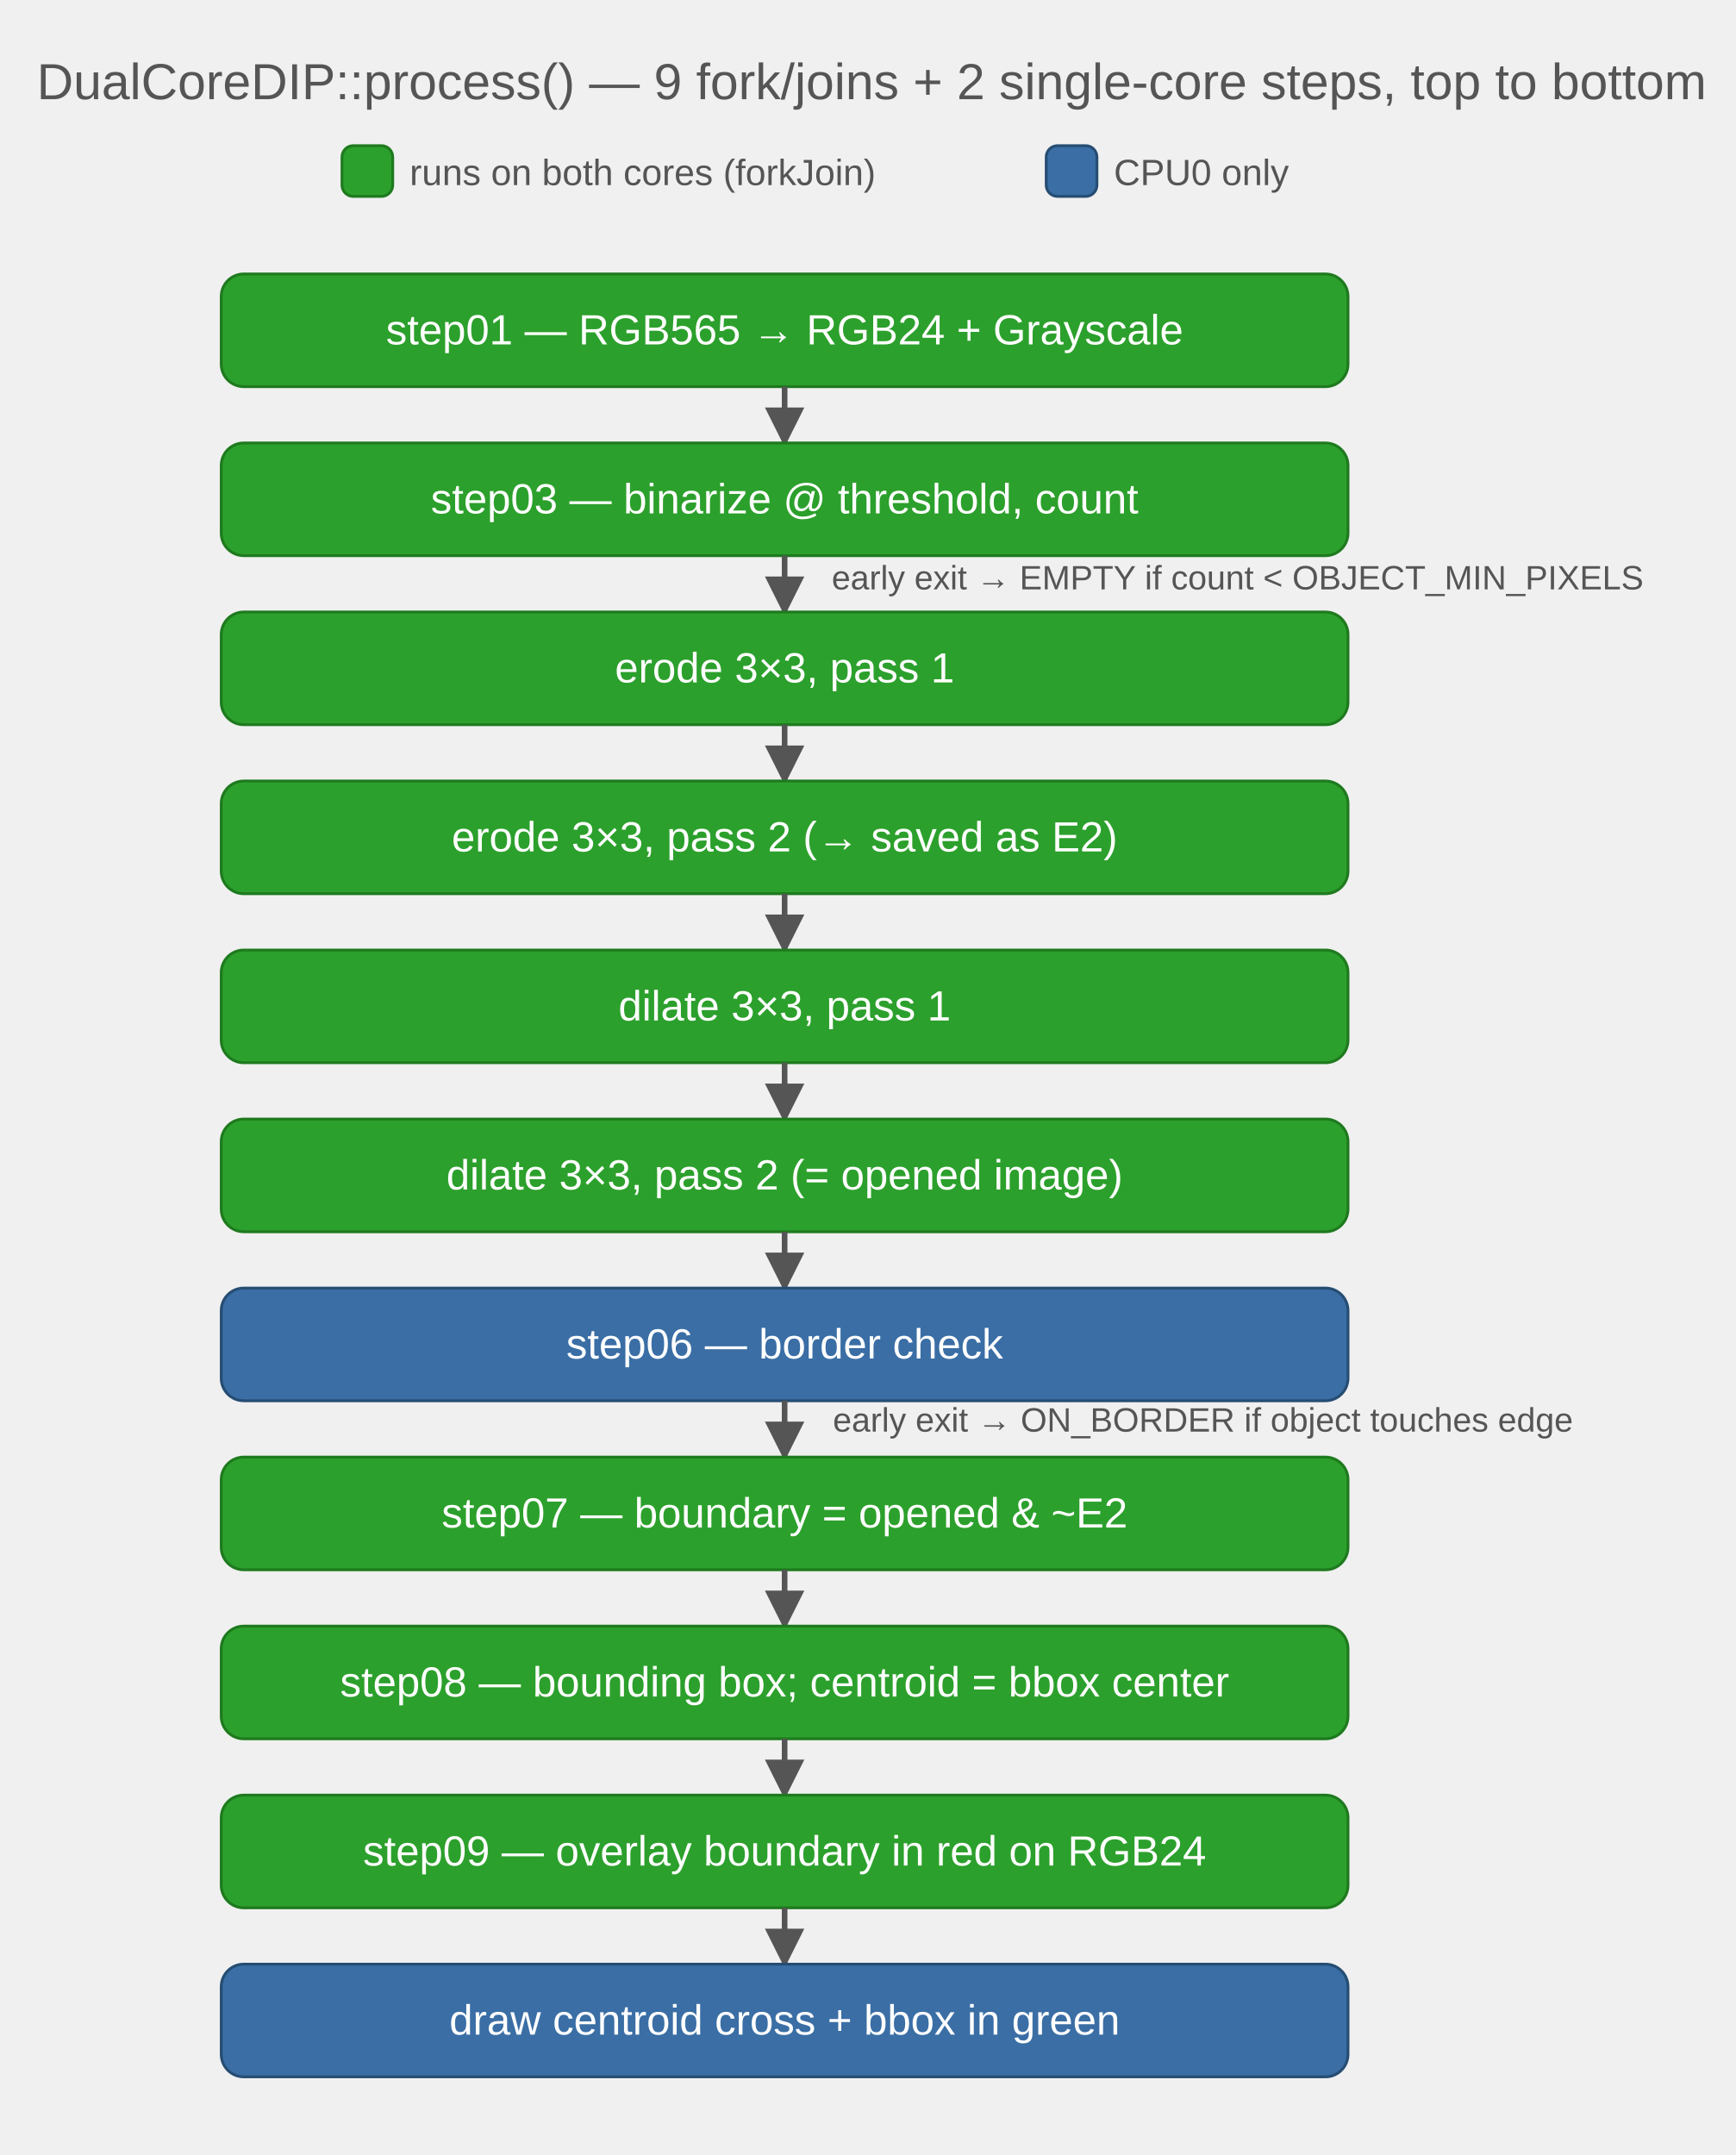
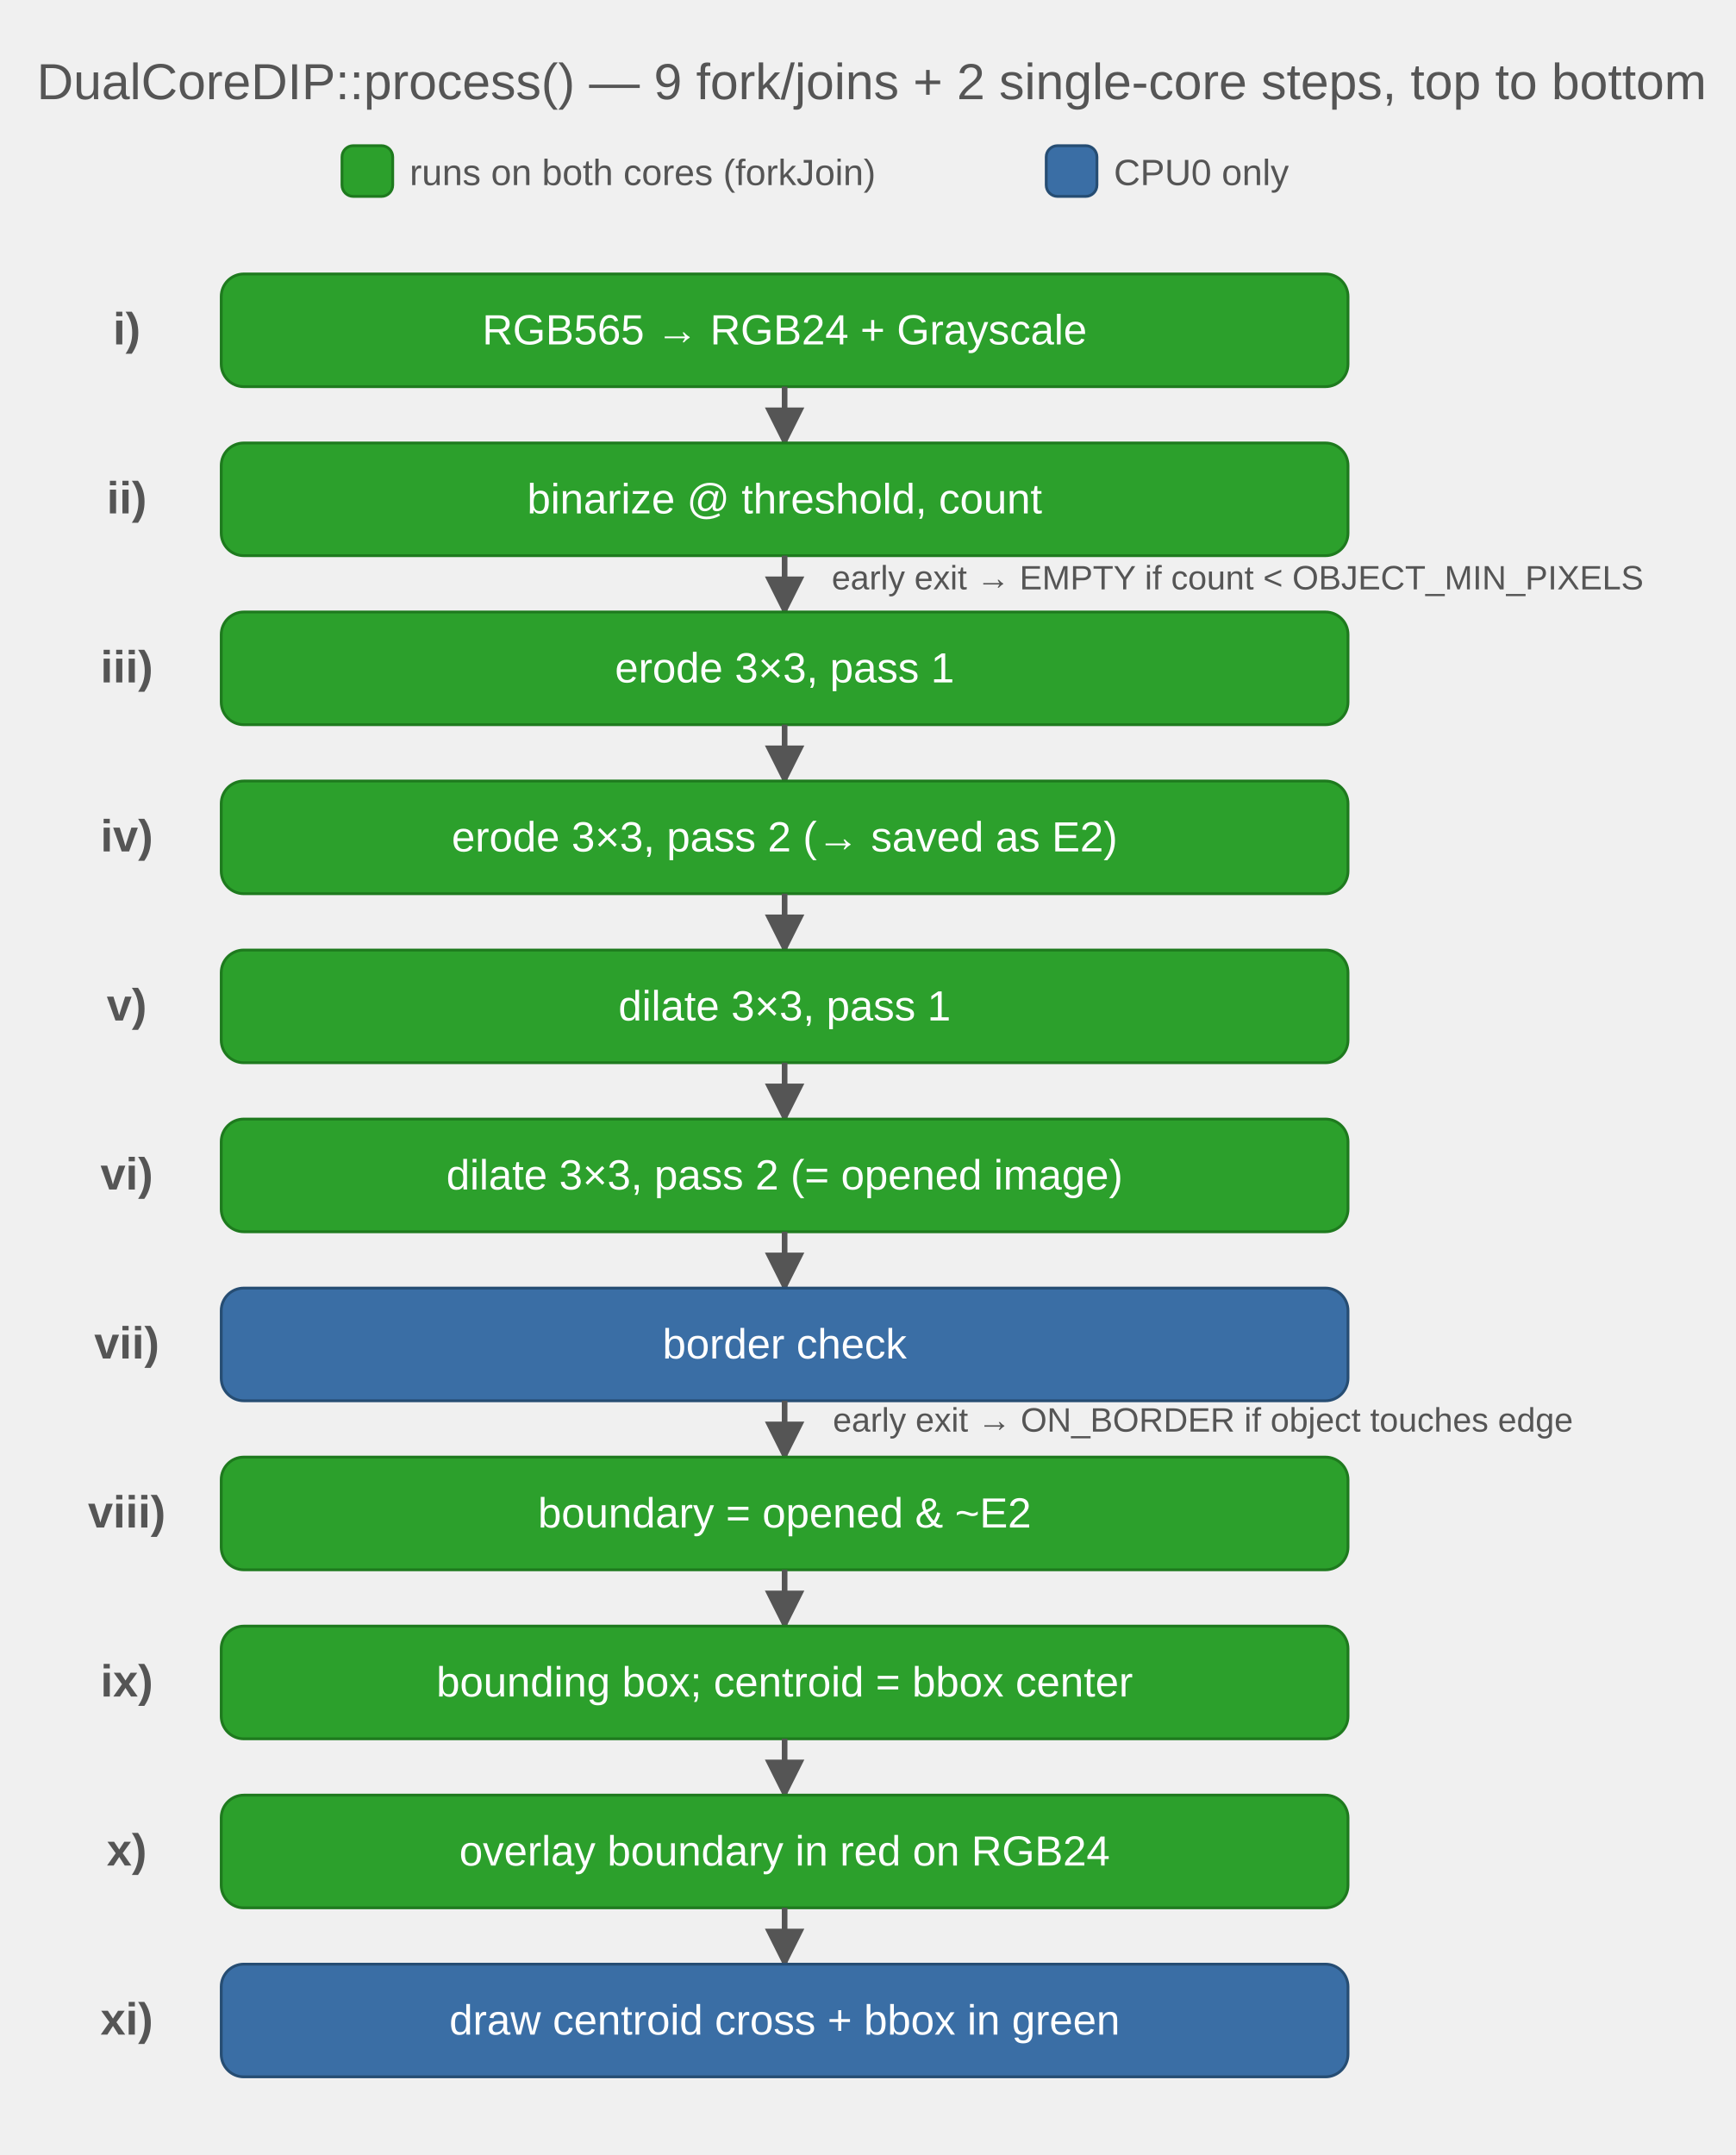
<svg xmlns="http://www.w3.org/2000/svg" viewBox="0 0 616 765" font-family="'Segoe UI', Arial, sans-serif" version="1.1" id="svg107" width="616" height="765">
  <defs id="defs7">
    <marker id="arrow" viewBox="0 0 10 10" refX="9" refY="5" markerWidth="7" markerHeight="7" orient="auto-start-reverse">
      <path class="line-fill" d="M 0,0 10,5 0,10 Z" id="path2" />
    </marker>
    <style id="style5">
      .bg      { fill: #ffffff; }
      .panel   { fill: #fafafa; stroke: #888; }
      .accent  { fill: #2ca02c; stroke: #1e7a1e; }
      .single  { fill: #3a6ea5; stroke: #264d73; }
      .txt         { fill: #222; }
      .txt-muted   { fill: #555; }
      .txt-accent  { fill: #ffffff; }
      .txt-single  { fill: #ffffff; }
      .line       { stroke: #555; }
      .line-fill  { fill: #555; }

      @media (prefers-color-scheme: dark) {
        .bg      { fill: #1e1e1e; }
        .panel   { fill: #2a2a2a; stroke: #777; }
        .accent  { fill: #2ca02c; stroke: #8be28b; }
        .single  { fill: #5b8fc7; stroke: #a9cbee; }
        .txt         { fill: #eaeaea; }
        .txt-muted   { fill: #bbbbbb; }
        .txt-accent  { fill: #ffffff; }
        .txt-single  { fill: #ffffff; }
        .line       { stroke: #bbbbbb; }
        .line-fill  { fill: #bbbbbb; }
      }
    </style>
  </defs>
  <text x="309.432" y="35.212" text-anchor="middle" font-size="18px" class="txt-muted" id="text11">DualCoreDIP::process() — 9 fork/joins + 2 single-core steps, top to bottom</text>
  <rect class="accent" x="121.413" y="51.719" width="18" height="18" rx="4" id="rect13" />
  <text x="145.413" y="65.719" font-size="13px" class="txt-muted" id="text15">runs on both cores (forkJoin)</text>
  <rect class="single" x="371.413" y="51.719" width="18" height="18" rx="4" id="rect17" />
  <text x="395.413" y="65.719" font-size="13px" class="txt-muted" id="text19">CPU0 only</text>
  <rect class="accent" x="78.541" y="97.255" width="400" height="40" rx="8" id="rect21" />
-   <text x="278.541" y="122.255" text-anchor="middle" font-size="15px" class="txt-accent" id="text23">step01 — RGB565 → RGB24 + Grayscale</text>
+   <text x="45" y="122.255" text-anchor="middle" font-size="16px" font-weight="700" class="txt-muted" id="text22">i)</text>
+   <text x="278.541" y="122.255" text-anchor="middle" font-size="15px" class="txt-accent" id="text23">RGB565 → RGB24 + Grayscale</text>
  <line class="line" x1="278.541" y1="137.255" x2="278.541" y2="157.255" stroke-width="2" marker-end="url(#arrow)" id="line27" />
  <rect class="accent" x="78.541" y="157.255" width="400" height="40" rx="8" id="rect29" />
-   <text x="278.541" y="182.255" text-anchor="middle" font-size="15px" class="txt-accent" id="text31">step03 — binarize @ threshold, count</text>
+   <text x="45" y="182.255" text-anchor="middle" font-size="16px" font-weight="700" class="txt-muted" id="text30">ii)</text>
+   <text x="278.541" y="182.255" text-anchor="middle" font-size="15px" class="txt-accent" id="text31">binarize @ threshold, count</text>
  <text x="295.258" y="209.225" font-size="12px" class="txt-muted" id="text33">early exit → EMPTY if count &lt; OBJECT_MIN_PIXELS</text>
  <line class="line" x1="278.541" y1="197.255" x2="278.541" y2="217.255" stroke-width="2" marker-end="url(#arrow)" id="line35" />
  <rect class="accent" x="78.541" y="217.255" width="400" height="40" rx="8" id="rect37" />
+   <text x="45" y="242.255" text-anchor="middle" font-size="16px" font-weight="700" class="txt-muted" id="text38">iii)</text>
  <text x="278.541" y="242.255" text-anchor="middle" font-size="15px" class="txt-accent" id="text39">erode 3×3, pass 1</text>
  <line class="line" x1="278.541" y1="257.255" x2="278.541" y2="277.255" stroke-width="2" marker-end="url(#arrow)" id="line41" />
  <rect class="accent" x="78.541" y="277.255" width="400" height="40" rx="8" id="rect43" />
+   <text x="45" y="302.255" text-anchor="middle" font-size="16px" font-weight="700" class="txt-muted" id="text44">iv)</text>
  <text x="278.541" y="302.255" text-anchor="middle" font-size="15px" class="txt-accent" id="text45">erode 3×3, pass 2 (→ saved as E2)</text>
  <line class="line" x1="278.541" y1="317.255" x2="278.541" y2="337.255" stroke-width="2" marker-end="url(#arrow)" id="line51" />
  <rect class="accent" x="78.541" y="337.255" width="400" height="40" rx="8" id="rect53" />
+   <text x="45" y="362.255" text-anchor="middle" font-size="16px" font-weight="700" class="txt-muted" id="text54">v)</text>
  <text x="278.541" y="362.255" text-anchor="middle" font-size="15px" class="txt-accent" id="text55">dilate 3×3, pass 1</text>
  <line class="line" x1="278.541" y1="377.255" x2="278.541" y2="397.255" stroke-width="2" marker-end="url(#arrow)" id="line57" />
  <rect class="accent" x="78.541" y="397.255" width="400" height="40" rx="8" id="rect59" />
+   <text x="45" y="422.255" text-anchor="middle" font-size="16px" font-weight="700" class="txt-muted" id="text60">vi)</text>
  <text x="278.541" y="422.255" text-anchor="middle" font-size="15px" class="txt-accent" id="text61">dilate 3×3, pass 2 (= opened image)</text>
  <line class="line" x1="278.541" y1="437.255" x2="278.541" y2="457.255" stroke-width="2" marker-end="url(#arrow)" id="line63" />
  <rect class="single" x="78.541" y="457.255" width="400" height="40" rx="8" id="rect65" />
-   <text x="278.541" y="482.255" text-anchor="middle" font-size="15px" class="txt-single" id="text67">step06 — border check</text>
+   <text x="45" y="482.255" text-anchor="middle" font-size="16px" font-weight="700" class="txt-muted" id="text66">vii)</text>
+   <text x="278.541" y="482.255" text-anchor="middle" font-size="15px" class="txt-single" id="text67">border check</text>
  <text x="295.659" y="508.196" font-size="12px" class="txt-muted" id="text73">early exit → ON_BORDER if object touches edge</text>
  <line class="line" x1="278.541" y1="497.255" x2="278.541" y2="517.255" stroke-width="2" marker-end="url(#arrow)" id="line75" />
  <rect class="accent" x="78.541" y="517.255" width="400" height="40" rx="8" id="rect77" />
-   <text x="278.541" y="542.255" text-anchor="middle" font-size="15px" class="txt-accent" id="text79">step07 — boundary = opened &amp; ~E2</text>
+   <text x="45" y="542.255" text-anchor="middle" font-size="16px" font-weight="700" class="txt-muted" id="text78">viii)</text>
+   <text x="278.541" y="542.255" text-anchor="middle" font-size="15px" class="txt-accent" id="text79">boundary = opened &amp; ~E2</text>
  <line class="line" x1="278.541" y1="557.255" x2="278.541" y2="577.255" stroke-width="2" marker-end="url(#arrow)" id="line81" />
  <rect class="accent" x="78.541" y="577.255" width="400" height="40" rx="8" id="rect83" />
-   <text x="278.541" y="602.255" text-anchor="middle" font-size="15px" class="txt-accent" id="text85">step08 — bounding box; centroid = bbox center</text>
+   <text x="45" y="602.255" text-anchor="middle" font-size="16px" font-weight="700" class="txt-muted" id="text84">ix)</text>
+   <text x="278.541" y="602.255" text-anchor="middle" font-size="15px" class="txt-accent" id="text85">bounding box; centroid = bbox center</text>
  <line class="line" x1="278.541" y1="617.255" x2="278.541" y2="637.255" stroke-width="2" marker-end="url(#arrow)" id="line87" />
  <rect class="accent" x="78.541" y="637.255" width="400" height="40" rx="8" id="rect89" />
-   <text x="278.541" y="662.255" text-anchor="middle" font-size="15px" class="txt-accent" id="text91">step09 — overlay boundary in red on RGB24</text>
+   <text x="45" y="662.255" text-anchor="middle" font-size="16px" font-weight="700" class="txt-muted" id="text90">x)</text>
+   <text x="278.541" y="662.255" text-anchor="middle" font-size="15px" class="txt-accent" id="text91">overlay boundary in red on RGB24</text>
  <line class="line" x1="278.541" y1="677.255" x2="278.541" y2="697.255" stroke-width="2" marker-end="url(#arrow)" id="line93" />
  <rect class="single" x="78.541" y="697.255" width="400" height="40" rx="8" id="rect95" />
+   <text x="45" y="722.255" text-anchor="middle" font-size="16px" font-weight="700" class="txt-muted" id="text96">xi)</text>
  <text x="278.541" y="722.255" text-anchor="middle" font-size="15px" class="txt-single" id="text97">draw centroid cross + bbox in green</text>
</svg>
